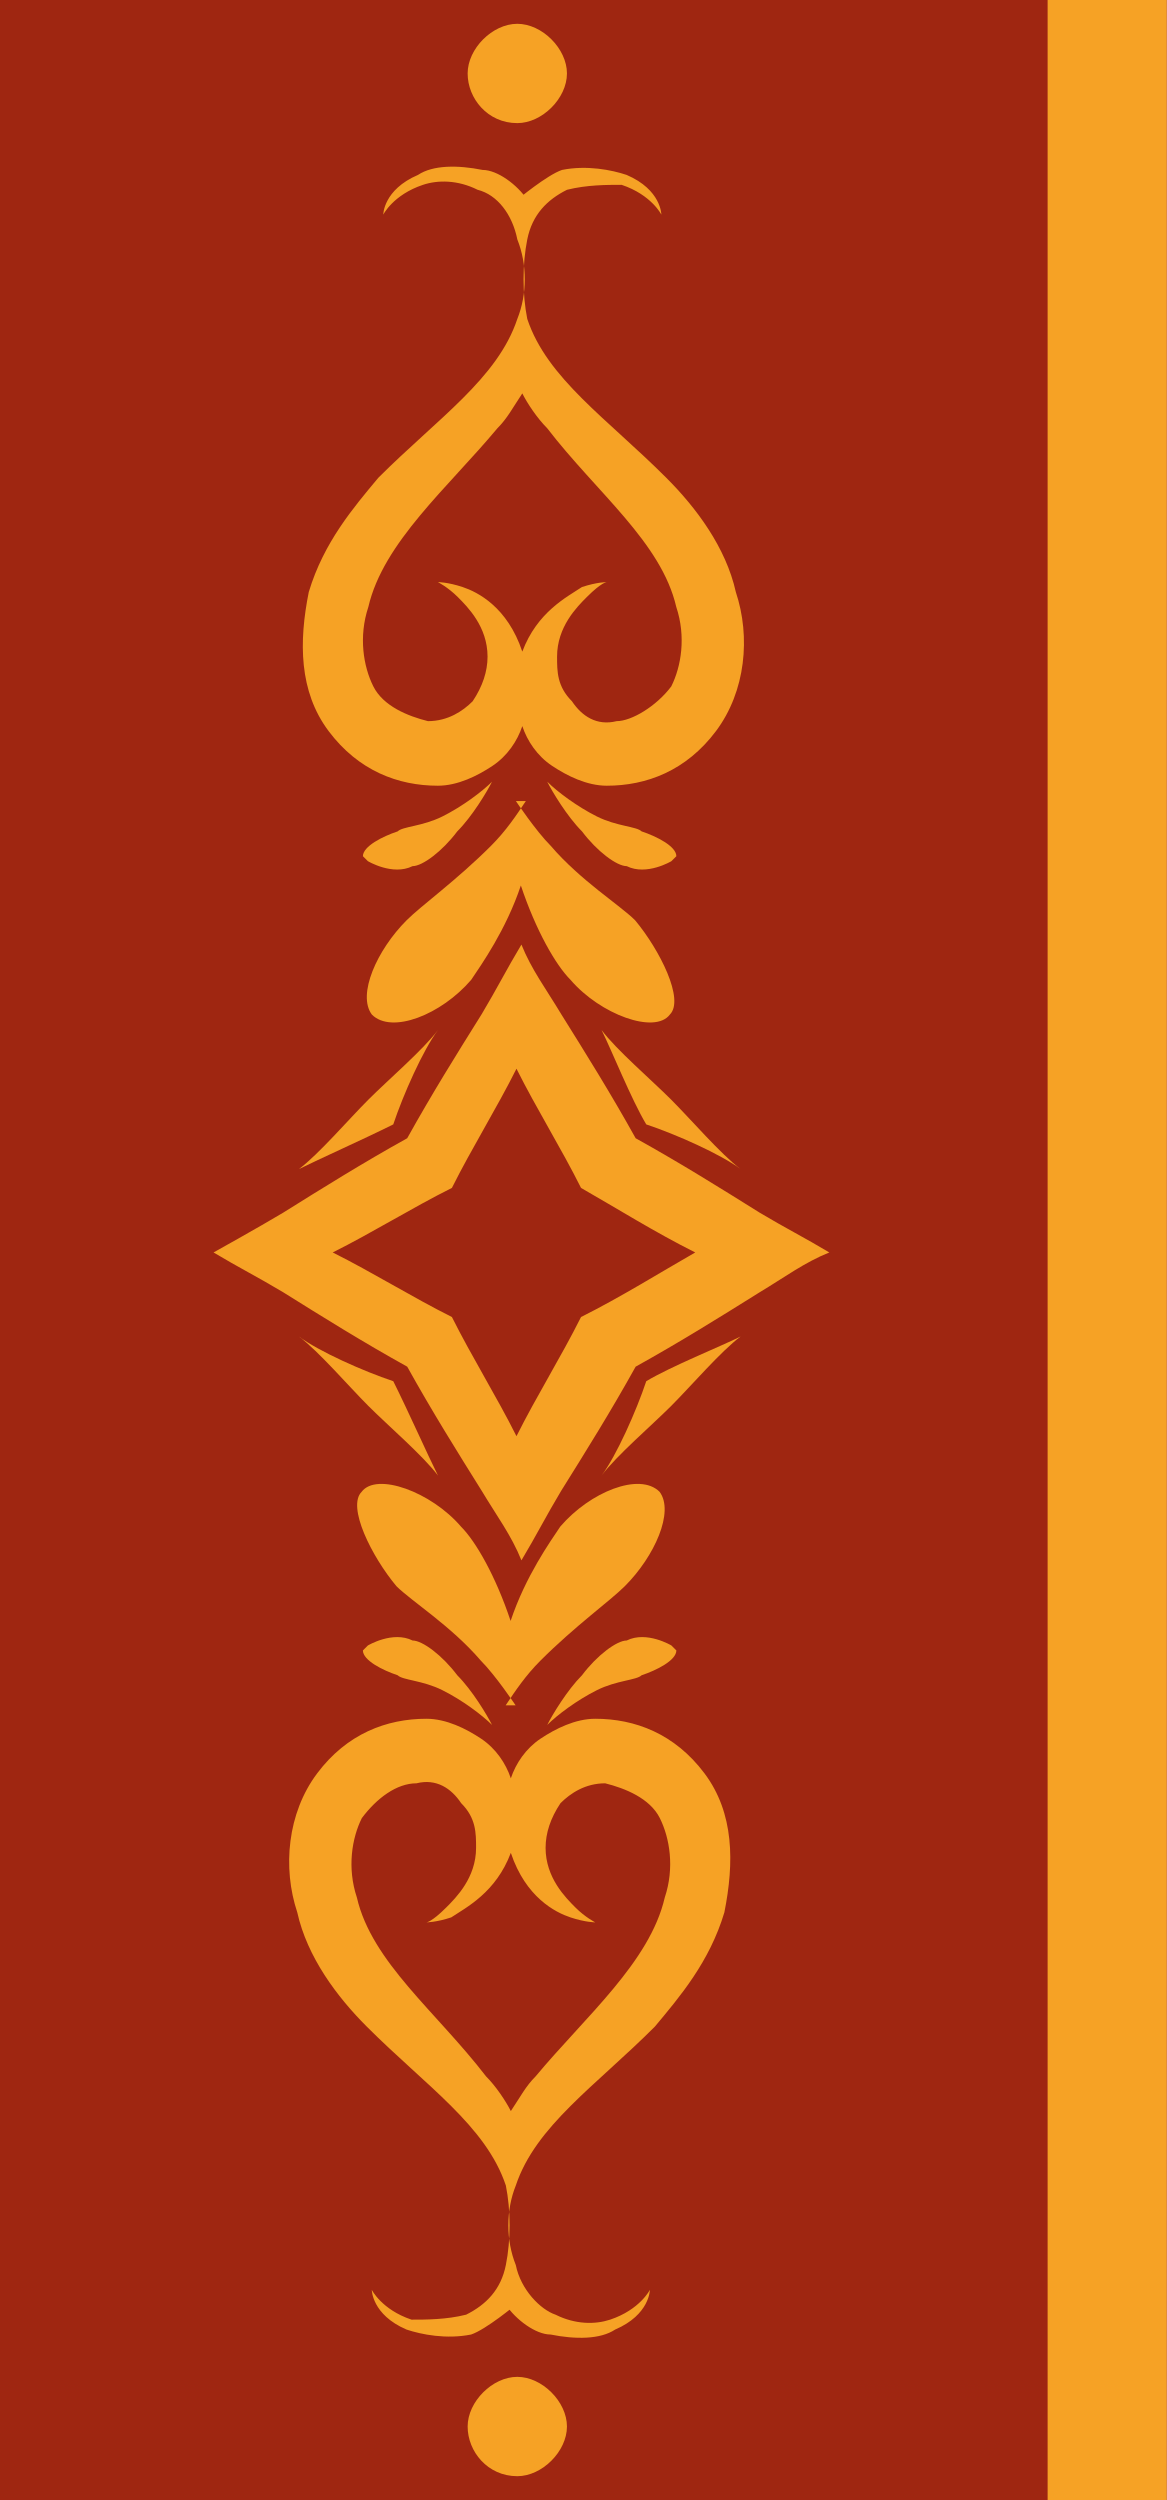
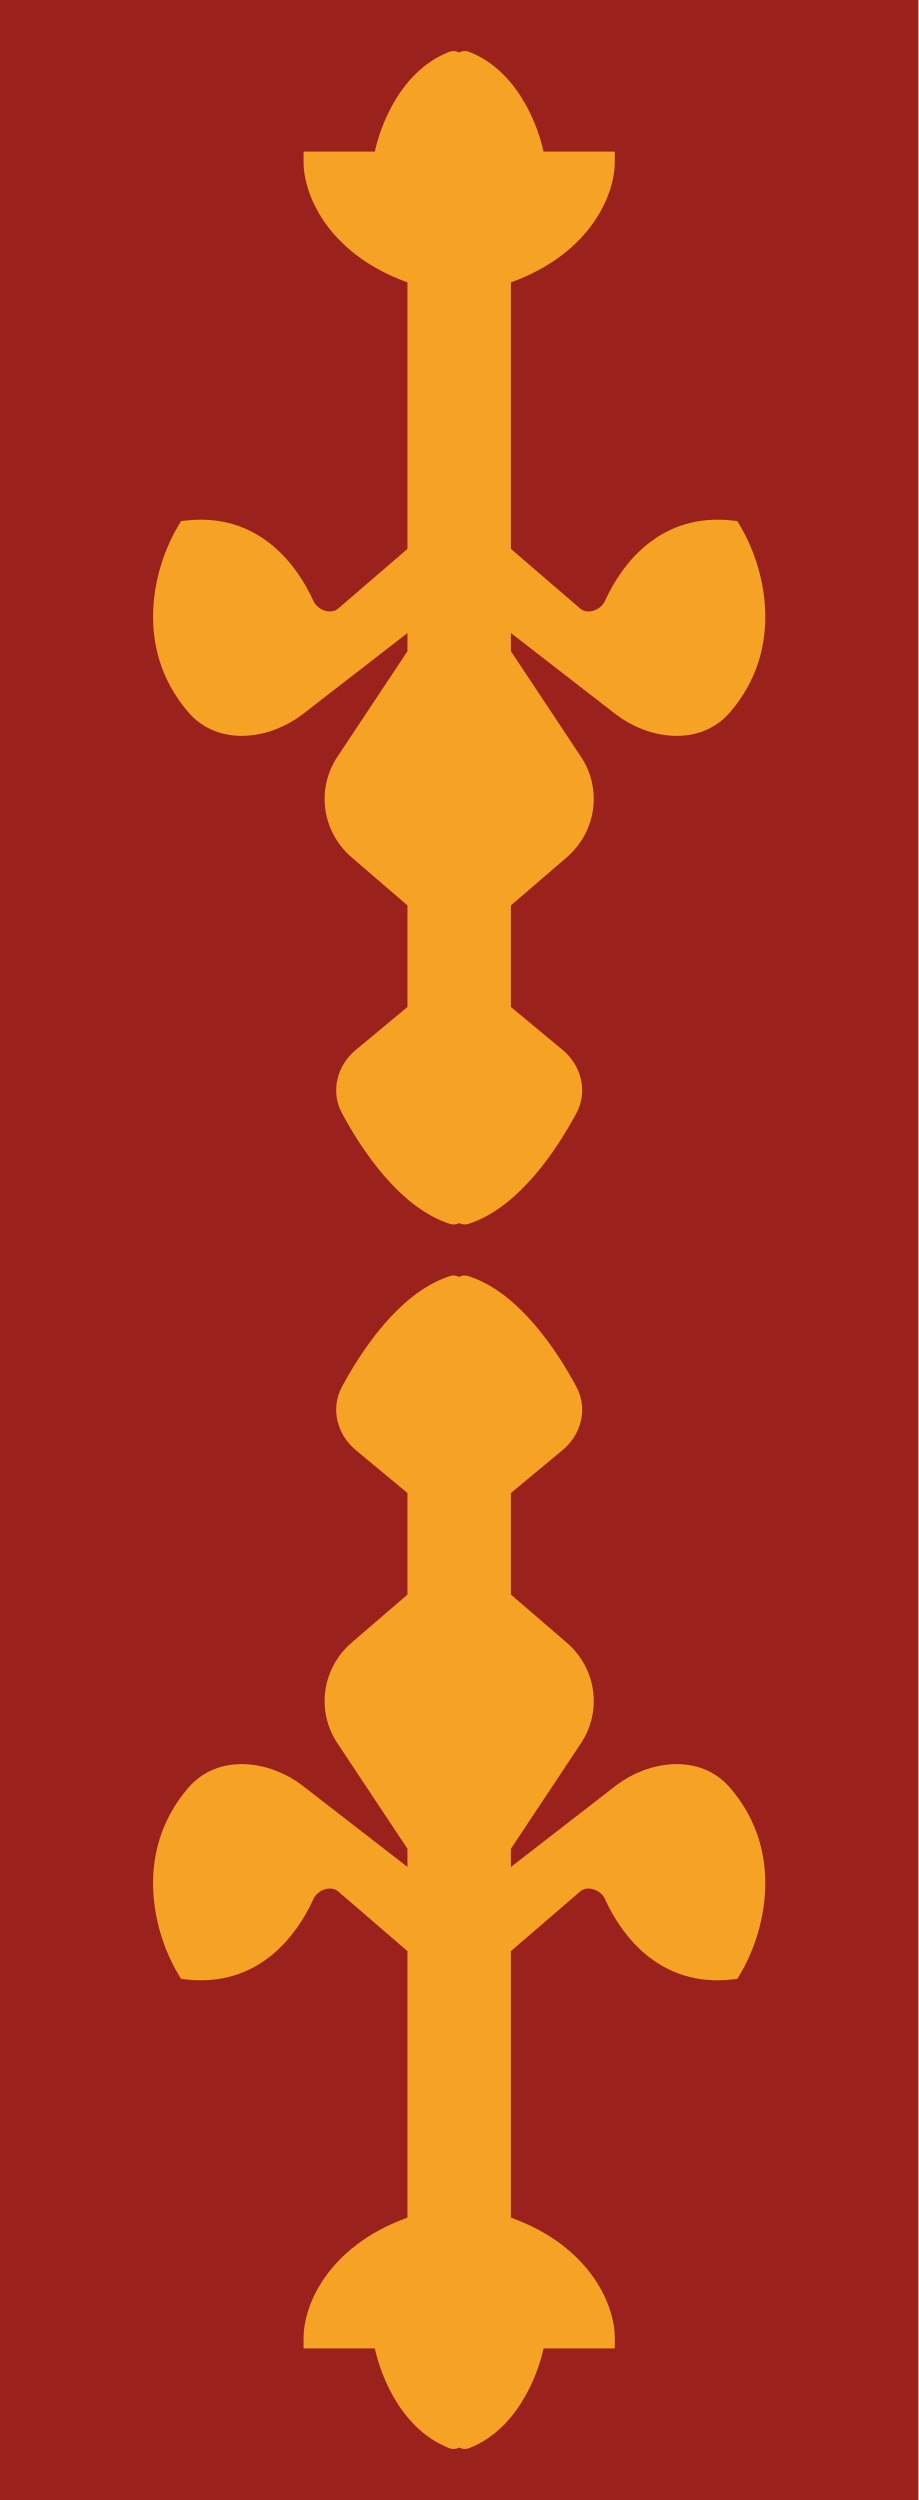
- <svg xmlns="http://www.w3.org/2000/svg" fill="none" width="49" height="105" viewBox="0 0 49 105">
-   <g transform="matrix(0 1 1 0 -5 0)">
-     <rect width="105" height="54" fill="#9F2611" />
-     <mask id="stroke0_754_7171" fill="white">
-       <path d="M0 0H105V54H0V0Z" />
-     </mask>
-     <path d="M0 0V5H105V0V-5H0V0ZM105 54V49H0V54V59H105V54Z" fill="#F6A225" mask="url(#stroke0_754_7171)" />
-     <path d="M5.171 26.726C5.171 25.475 4.129 24.641 3.086 24.641C2.043 24.641 1 25.683 1 26.726C1 27.769 2.043 28.812 3.086 28.812C4.129 28.812 5.171 27.769 5.171 26.726Z" fill="#F6A225" />
-     <path d="M104 26.726C104 25.475 102.957 24.641 101.914 24.641C100.871 24.641 99.828 25.683 99.828 26.726C99.828 27.769 100.871 28.812 101.914 28.812C102.957 28.812 104 27.769 104 26.726Z" fill="#F6A225" />
-     <path d="M52.603 13.969C52.603 13.969 51.56 15.846 50.935 16.889C49.892 18.557 48.849 20.226 47.806 22.103C45.929 23.146 44.26 24.189 42.592 25.232C41.549 25.857 40.715 26.274 39.672 26.9C40.715 27.317 41.549 27.943 42.592 28.569C44.26 29.612 45.929 30.654 47.806 31.697C48.849 33.574 49.892 35.243 50.935 36.911C51.56 37.954 51.978 38.789 52.603 39.832C53.02 38.789 53.646 37.954 54.272 36.911C55.315 35.243 56.358 33.574 57.4 31.697C59.278 30.654 60.946 29.612 62.615 28.569C63.657 27.943 64.492 27.526 65.535 26.9C64.492 26.483 63.657 25.857 62.615 25.232C60.946 24.189 59.278 23.146 57.4 22.103C56.358 20.226 55.315 18.557 54.272 16.889C53.646 15.846 53.229 15.012 52.603 13.969ZM49.892 23.98C50.726 22.312 51.769 20.643 52.603 18.974C53.438 20.643 54.48 22.312 55.315 23.98C56.983 24.814 58.652 25.857 60.32 26.692C58.652 27.526 56.983 28.569 55.315 29.403C54.48 31.072 53.438 32.74 52.603 34.2C51.769 32.532 50.726 30.863 49.892 29.403C48.223 28.569 46.555 27.526 44.886 26.692C46.555 25.857 48.223 24.814 49.892 23.98Z" fill="#F6A225" />
-     <path d="M96.799 26.663C96.799 26.663 97.842 25.412 98.05 24.786C98.259 23.743 98.05 22.701 97.842 22.075C97.216 20.615 96.173 20.615 96.173 20.615C96.173 20.615 97.007 21.032 97.425 22.283C97.425 22.909 97.425 23.743 97.216 24.578C96.799 25.412 96.173 26.038 95.13 26.246C94.088 26.455 92.836 26.455 91.793 26.246C90.542 25.829 89.499 24.995 88.456 23.952C87.413 22.909 86.37 21.658 85.119 20.406C83.868 19.155 82.199 17.903 80.322 17.486C78.445 16.86 76.15 17.069 74.482 18.32C72.813 19.572 72.188 21.241 72.188 22.909C72.188 23.743 72.605 24.578 73.022 25.203C73.439 25.829 74.065 26.246 74.69 26.455C75.942 26.872 76.985 26.872 77.819 26.455C79.487 25.829 80.113 24.578 80.53 23.952C80.739 23.326 80.739 22.909 80.739 22.909C80.739 22.909 80.739 23.118 80.113 23.743C79.696 24.16 78.862 24.995 77.61 24.995C76.985 24.995 76.359 24.995 75.733 24.369C75.108 23.952 74.69 23.326 74.899 22.492C74.899 21.658 75.525 20.823 76.359 20.198C77.193 19.78 78.445 19.572 79.696 19.989C82.407 20.615 84.493 23.326 87.205 25.412C87.622 25.829 88.248 26.246 88.665 26.455C88.039 26.872 87.622 27.081 87.205 27.498C84.702 29.583 82.407 32.295 79.696 32.92C78.445 33.338 77.193 33.129 76.359 32.712C75.525 32.295 75.108 31.252 74.899 30.418C74.899 29.583 75.316 28.958 75.733 28.541C76.359 28.123 76.985 27.915 77.61 27.915C78.862 27.915 79.696 28.749 80.113 29.166C80.53 29.583 80.739 30 80.739 30C80.739 30 80.739 29.583 80.53 28.958C80.322 28.332 79.696 27.081 77.819 26.455C76.985 26.246 75.733 26.038 74.69 26.455C74.065 26.663 73.439 27.081 73.022 27.706C72.605 28.332 72.188 29.166 72.188 30C72.188 31.669 72.813 33.338 74.482 34.589C76.15 35.84 78.236 35.84 80.322 35.423C82.408 34.798 83.868 33.546 85.119 32.503C86.37 31.252 87.413 30 88.456 28.958C89.499 27.915 90.542 27.081 91.793 26.663C92.836 26.246 94.088 26.246 95.13 26.663C96.173 26.872 97.007 27.706 97.216 28.332C97.633 29.166 97.633 30 97.425 30.626C97.007 31.878 96.173 32.295 96.173 32.295C96.173 32.295 97.216 32.295 97.842 30.835C98.259 30.209 98.259 29.166 98.05 28.123C98.05 27.498 97.425 26.663 96.799 26.246V26.663Z" fill="#F6A225" />
-     <path d="M8.388 26.728C8.388 26.728 7.346 27.98 7.137 28.605C6.928 29.648 7.137 30.691 7.346 31.317C7.971 32.777 9.014 32.777 9.014 32.777C9.014 32.777 8.18 32.36 7.763 31.108C7.763 30.483 7.763 29.648 7.971 28.814C8.388 27.98 9.014 27.354 10.057 27.145C11.1 26.937 12.351 26.937 13.394 27.145C14.646 27.562 15.688 28.397 16.731 29.44C17.774 30.483 18.817 31.734 20.068 32.985C21.32 34.237 22.988 35.488 24.866 35.905C26.743 36.531 29.037 36.322 30.706 35.071C32.374 33.82 33 32.151 33 30.483C33 29.648 32.583 28.814 32.166 28.188C31.748 27.562 31.123 27.145 30.497 26.937C29.454 26.52 28.203 26.52 27.368 26.937C25.7 27.562 25.074 28.814 24.657 29.44C24.448 30.065 24.448 30.483 24.448 30.483C24.448 30.483 24.448 30.274 25.074 29.648C25.491 29.231 26.326 28.397 27.577 28.397C28.203 28.397 28.828 28.397 29.454 29.023C30.08 29.44 30.497 30.065 30.288 30.9C30.288 31.525 29.663 32.568 28.828 33.194C27.994 33.611 26.743 33.82 25.491 33.403C22.78 32.777 20.694 30.065 17.983 27.98C17.566 27.562 16.94 27.145 16.523 26.937C17.148 26.52 17.566 26.311 17.983 25.894C20.485 23.808 22.78 21.097 25.491 20.471C26.743 20.054 27.994 20.262 28.828 20.68C29.663 21.097 30.08 22.14 30.288 22.974C30.288 23.808 29.871 24.434 29.454 24.851C28.828 25.268 28.203 25.477 27.577 25.477C26.326 25.477 25.491 24.642 25.074 24.225C24.657 23.808 24.448 23.391 24.448 23.391C24.448 23.391 24.448 23.808 24.657 24.434C24.866 25.06 25.491 26.311 27.368 26.937C28.203 27.145 29.454 27.354 30.497 26.937C31.123 26.728 31.748 26.311 32.166 25.685C32.583 25.06 33 24.225 33 23.391C33 21.723 32.374 20.054 30.706 18.802C29.037 17.551 26.951 17.551 24.866 17.968C22.78 18.594 21.32 19.845 20.068 20.888C18.817 22.14 17.774 23.391 16.731 24.434C15.688 25.477 14.646 26.311 13.394 26.728C12.351 27.145 11.1 27.145 10.057 26.728C9.014 26.52 8.18 25.894 7.971 25.06C7.554 24.225 7.554 23.391 7.763 22.765C8.18 21.514 9.014 21.097 9.014 21.097C9.014 21.097 7.971 21.097 7.346 22.557C6.928 23.183 6.928 24.225 7.137 25.268C7.137 25.894 7.763 26.728 8.388 27.145V26.728Z" fill="#F6A225" />
-     <path d="M71.624 26.655C71.624 26.655 70.373 25.82 69.747 25.195C68.287 23.943 67.244 22.275 66.619 21.649C65.367 20.606 63.281 19.563 62.656 20.189C61.821 20.815 62.656 23.109 64.116 24.36C64.741 24.986 66.201 25.82 68.079 26.446C66.201 27.072 64.741 28.115 64.116 28.532C62.656 29.783 61.821 31.869 62.656 32.703C63.49 33.329 65.367 32.495 66.619 31.243C67.244 30.617 68.287 29.157 69.747 27.698C70.373 27.072 70.999 26.655 71.624 26.238V26.655Z" fill="#F6A225" />
-     <path d="M33.645 26.668C33.645 26.668 34.896 27.502 35.522 28.128C36.982 29.379 38.025 31.048 38.65 31.673C39.902 32.716 41.987 33.759 42.613 33.133C43.447 32.508 42.613 30.213 41.153 28.962C40.527 28.336 39.067 27.502 37.19 26.876C39.067 26.25 40.527 25.208 41.153 24.79C42.613 23.539 43.447 21.453 42.613 20.619C41.779 19.993 39.902 20.828 38.65 22.079C38.025 22.705 36.982 24.165 35.522 25.625C34.896 26.25 34.27 26.668 33.645 27.085V26.668Z" fill="#F6A225" />
-     <path d="M47.225 21.517C47.85 20.266 48.685 18.389 49.102 17.555C48.476 18.389 47.016 19.64 46.182 20.475C45.347 21.309 44.096 22.769 43.262 23.395C44.096 22.769 45.973 21.935 47.225 21.517Z" fill="#F6A225" />
-     <path d="M58.01 21.517C59.261 22.143 61.139 22.977 61.973 23.395C61.139 22.769 59.887 21.309 59.053 20.475C58.218 19.64 56.758 18.389 56.133 17.555C56.758 18.389 57.593 20.266 58.01 21.517Z" fill="#F6A225" />
-     <path d="M58.01 32.143C57.384 33.186 56.55 35.271 56.133 36.106C56.758 35.271 58.218 34.02 59.053 33.186C59.887 32.351 61.139 30.891 61.973 30.266C61.139 30.891 59.261 31.726 58.01 32.143Z" fill="#F6A225" />
-     <path d="M47.225 32.143C46.182 31.517 44.096 30.683 43.262 30.266C44.096 30.891 45.347 32.351 46.182 33.186C47.016 34.02 48.476 35.271 49.102 36.106C48.476 35.271 47.642 33.394 47.225 32.143Z" fill="#F6A225" />
-     <path d="M36.169 33.199C36.169 33.199 36.795 32.156 36.378 31.322C36.378 30.904 35.752 30.07 34.918 29.444C34.292 28.819 33.249 28.193 32.832 27.984C33.249 28.401 33.875 29.236 34.292 30.07C34.709 30.904 34.709 31.739 34.918 31.947C35.126 32.573 35.544 33.407 35.961 33.407L36.169 33.199Z" fill="#F6A225" />
-     <path d="M69.11 20.451C69.11 20.451 68.484 21.494 68.901 22.328C68.901 22.745 69.527 23.579 70.361 24.205C70.987 24.831 72.03 25.456 72.447 25.665C72.03 25.248 71.404 24.414 70.987 23.579C70.57 22.745 70.57 21.911 70.361 21.702C70.153 21.076 69.736 20.242 69.318 20.242L69.11 20.451Z" fill="#F6A225" />
-     <path d="M36.169 20.451C36.169 20.451 36.795 21.494 36.378 22.328C36.378 22.745 35.752 23.579 34.918 24.205C34.292 24.831 33.249 25.456 32.832 25.665C33.249 25.248 33.875 24.414 34.292 23.579C34.709 22.745 34.709 21.911 34.918 21.702C35.126 21.076 35.544 20.242 35.961 20.242L36.169 20.451Z" fill="#F6A225" />
-     <path d="M69.11 33.199C69.11 33.199 68.484 32.156 68.901 31.322C68.901 30.904 69.527 30.07 70.361 29.444C70.987 28.819 72.03 28.193 72.447 27.984C72.03 28.401 71.404 29.236 70.987 30.07C70.57 30.904 70.57 31.739 70.361 31.947C70.153 32.573 69.736 33.407 69.318 33.407L69.11 33.199Z" fill="#F6A225" />
+ <svg xmlns="http://www.w3.org/2000/svg" fill="none" width="18" height="49" viewBox="0 0 18 49">
+   <g transform="matrix(0 1 1 0 0 0)">
+     <rect width="49" height="18" fill="#9B211C" />
+     <path d="M13.96 3.691C12.663 2.576 11.057 3.041 10.308 3.492L10.213 3.549L10.201 3.662C10.056 5.012 10.985 5.783 11.779 6.143C11.871 6.185 11.943 6.274 11.971 6.375C11.999 6.474 11.982 6.564 11.928 6.628L10.758 7.986H5.535C4.956 6.388 3.774 5.95 3.19 5.95H2.971V7.346C2.706 7.405 2.366 7.519 2.039 7.702C1.629 7.933 1.217 8.288 1.015 8.807C0.99 8.873 0.997 8.943 1.028 9C0.997 9.057 0.99 9.127 1.015 9.193C1.217 9.712 1.629 10.067 2.039 10.297C2.366 10.482 2.706 10.595 2.971 10.654V12.05H3.19C3.774 12.05 4.956 11.612 5.535 10.014H10.758L11.928 11.372C11.982 11.436 11.999 11.526 11.971 11.625C11.943 11.726 11.871 11.815 11.779 11.857C10.985 12.217 10.056 12.988 10.201 14.338L10.213 14.451L10.308 14.508C11.057 14.959 12.663 15.424 13.96 14.309C14.647 13.718 14.492 12.704 14.001 12.07L12.408 10.014H12.764L14.831 11.386C15.466 11.808 16.304 11.689 16.806 11.106L17.746 10.014H19.737L20.578 11.027C20.881 11.392 21.388 11.529 21.82 11.297C22.168 11.11 22.625 10.832 23.034 10.481C23.441 10.133 23.823 9.695 23.989 9.18C24.009 9.118 24.001 9.053 23.972 9C24.001 8.947 24.009 8.882 23.989 8.82C23.823 8.305 23.441 7.867 23.034 7.519C22.625 7.168 22.168 6.89 21.82 6.703C21.388 6.471 20.881 6.608 20.578 6.973L19.737 7.986H17.746L16.806 6.894C16.304 6.311 15.466 6.192 14.831 6.614L12.764 7.986H12.408L14.001 5.93C14.492 5.296 14.647 4.282 13.96 3.691Z" fill="#F6A225" />
+     <path d="M35.04 3.691C36.337 2.576 37.943 3.041 38.692 3.492L38.786 3.549L38.799 3.662C38.944 5.012 38.015 5.783 37.221 6.143C37.129 6.185 37.057 6.274 37.029 6.375C37.001 6.474 37.018 6.564 37.072 6.628L38.242 7.986H43.465C44.044 6.388 45.226 5.95 45.81 5.95H46.029V7.346C46.294 7.405 46.634 7.519 46.961 7.702C47.37 7.933 47.783 8.288 47.985 8.807C48.01 8.873 48.003 8.943 47.972 9C48.003 9.057 48.01 9.127 47.985 9.193C47.783 9.712 47.37 10.067 46.961 10.297C46.634 10.482 46.294 10.595 46.029 10.654V12.05H45.81C45.226 12.05 44.044 11.612 43.465 10.014H38.242L37.072 11.372C37.018 11.436 37.001 11.526 37.029 11.625C37.057 11.726 37.129 11.815 37.221 11.857C38.015 12.217 38.944 12.988 38.799 14.338L38.786 14.451L38.692 14.508C37.943 14.959 36.337 15.424 35.04 14.309C34.353 13.718 34.508 12.704 34.999 12.07L36.592 10.014H36.236L34.169 11.386C33.534 11.808 32.696 11.689 32.194 11.106L31.254 10.014H29.263L28.422 11.027C28.119 11.392 27.612 11.529 27.18 11.297C26.832 11.11 26.375 10.832 25.966 10.481C25.559 10.133 25.177 9.695 25.011 9.18C24.991 9.118 24.999 9.053 25.028 9C24.999 8.947 24.991 8.882 25.011 8.82C25.177 8.305 25.559 7.867 25.966 7.519C26.375 7.168 26.832 6.89 27.18 6.703C27.612 6.471 28.119 6.608 28.422 6.973L29.263 7.986H31.254L32.194 6.894C32.696 6.311 33.534 6.192 34.169 6.614L36.236 7.986H36.592L34.999 5.93C34.508 5.296 34.353 4.282 35.04 3.691Z" fill="#F6A225" />
  </g>
</svg>
